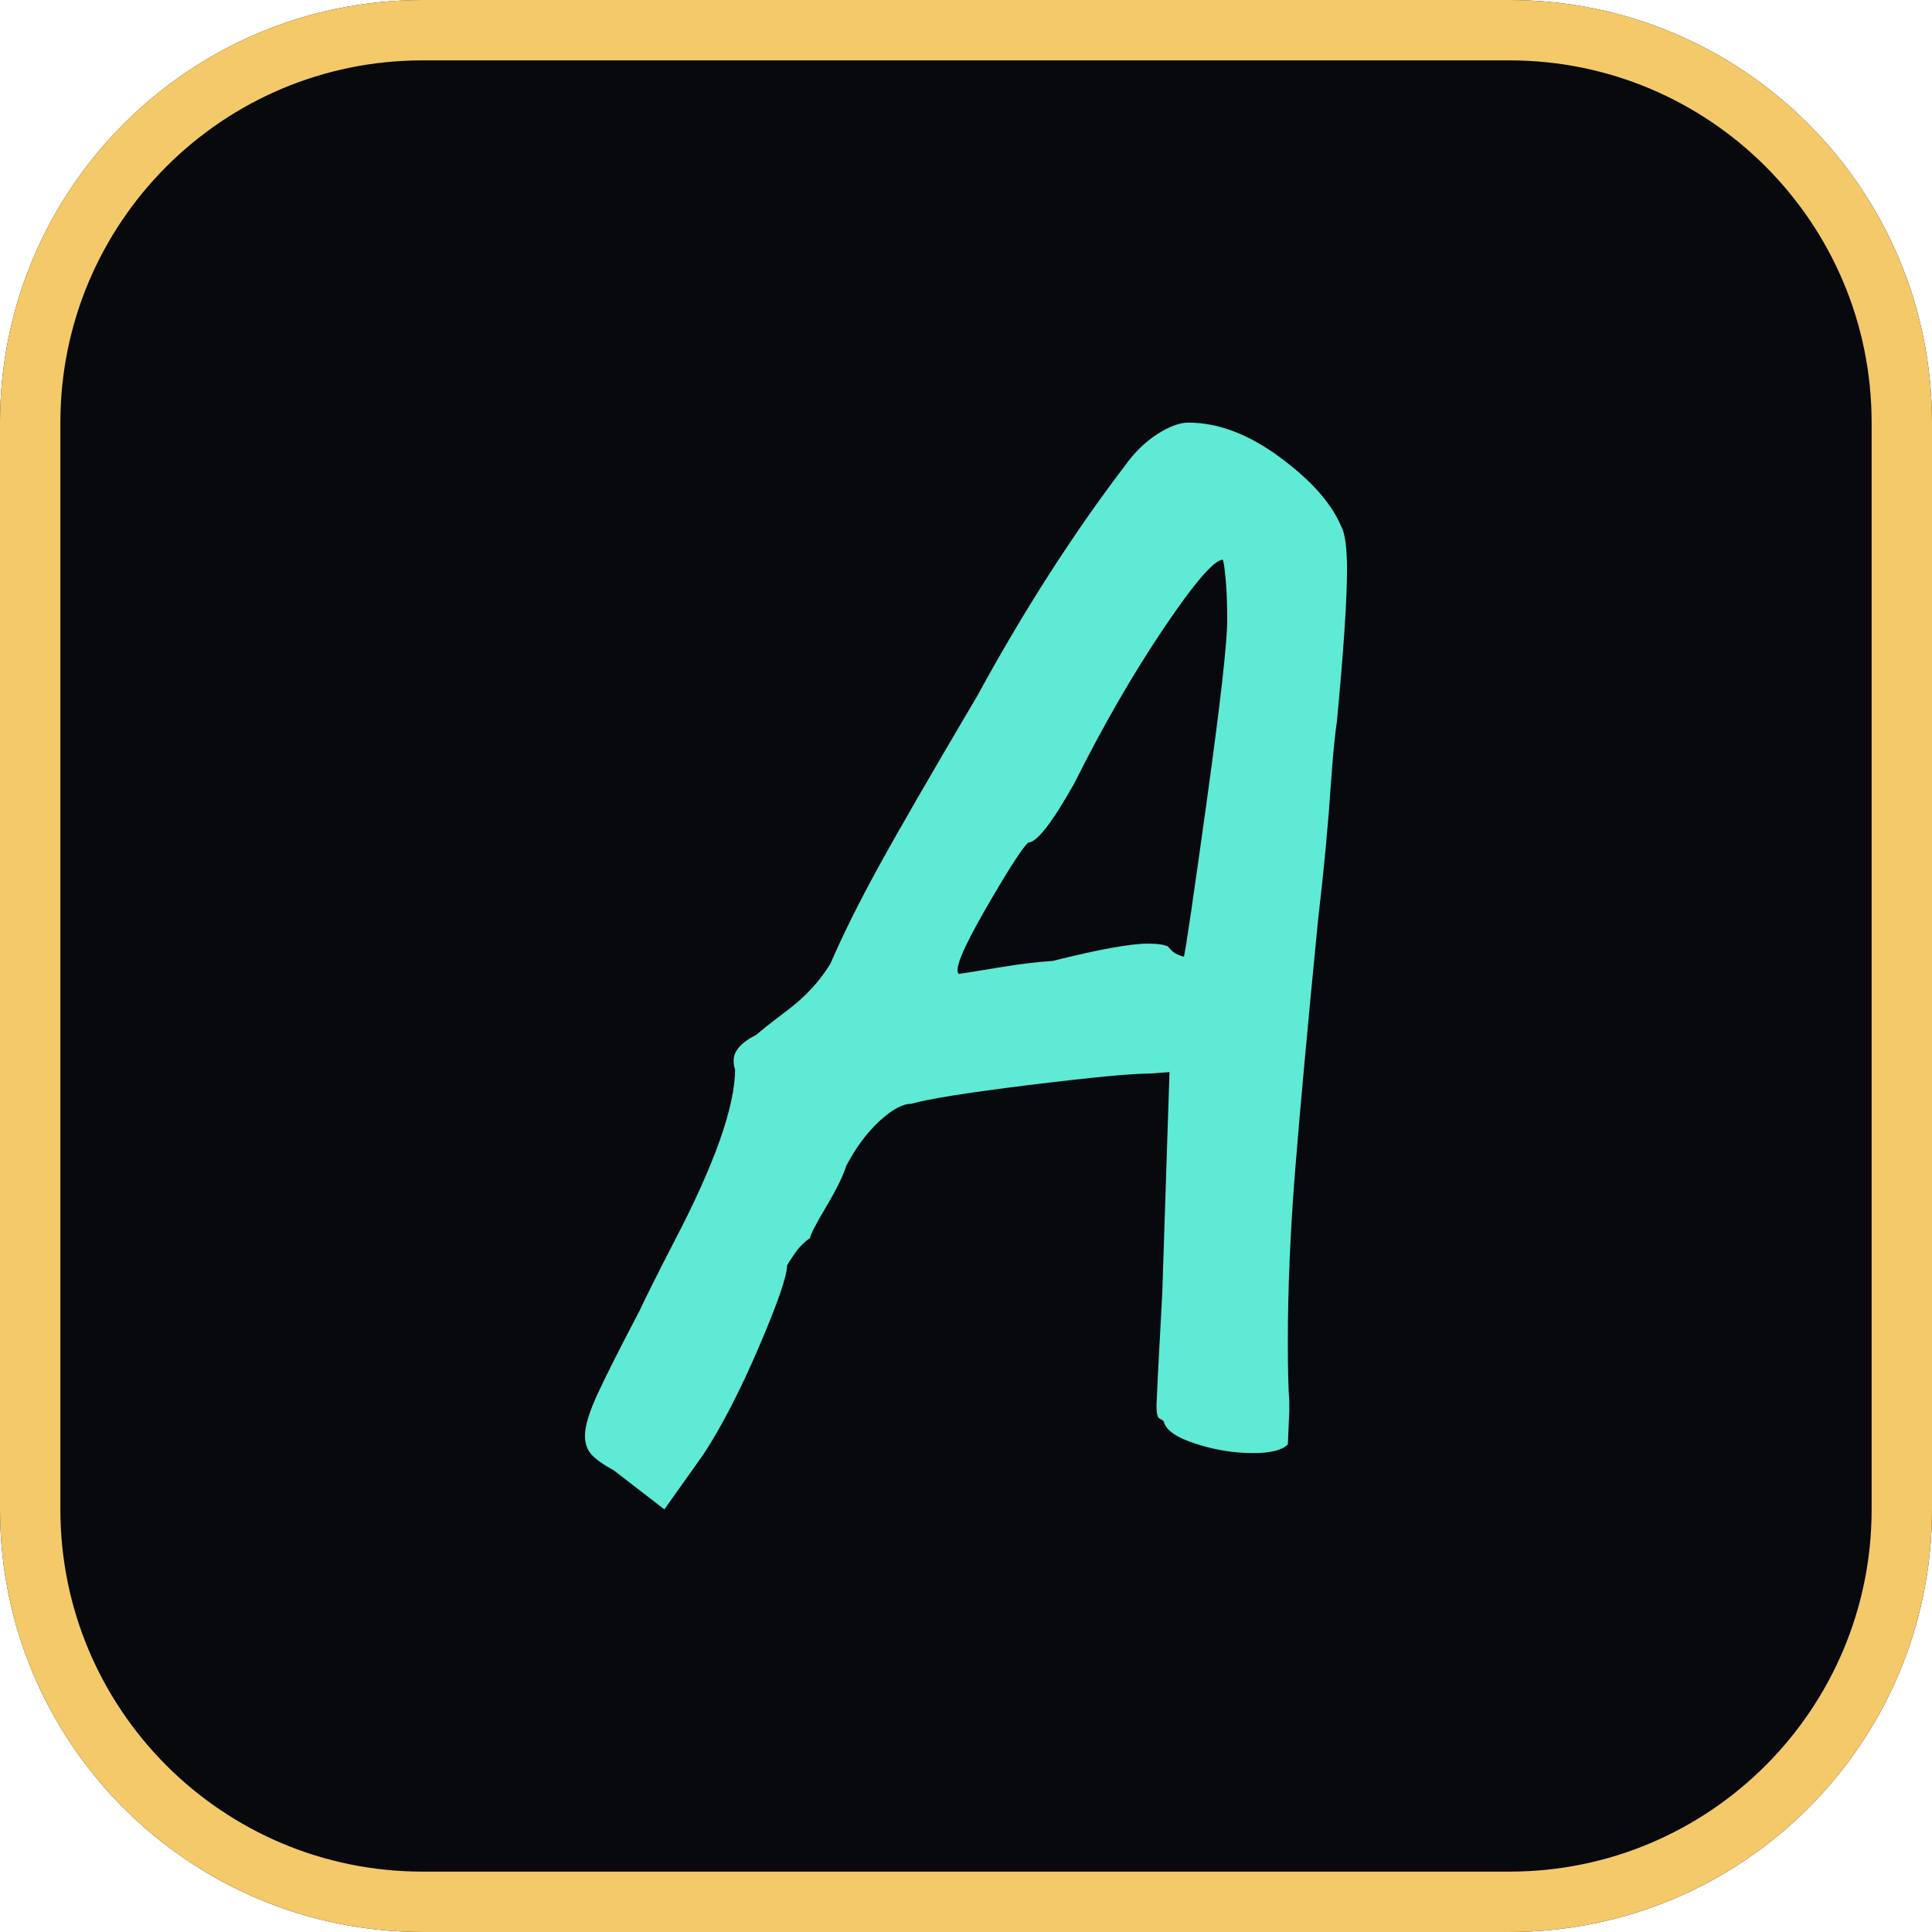
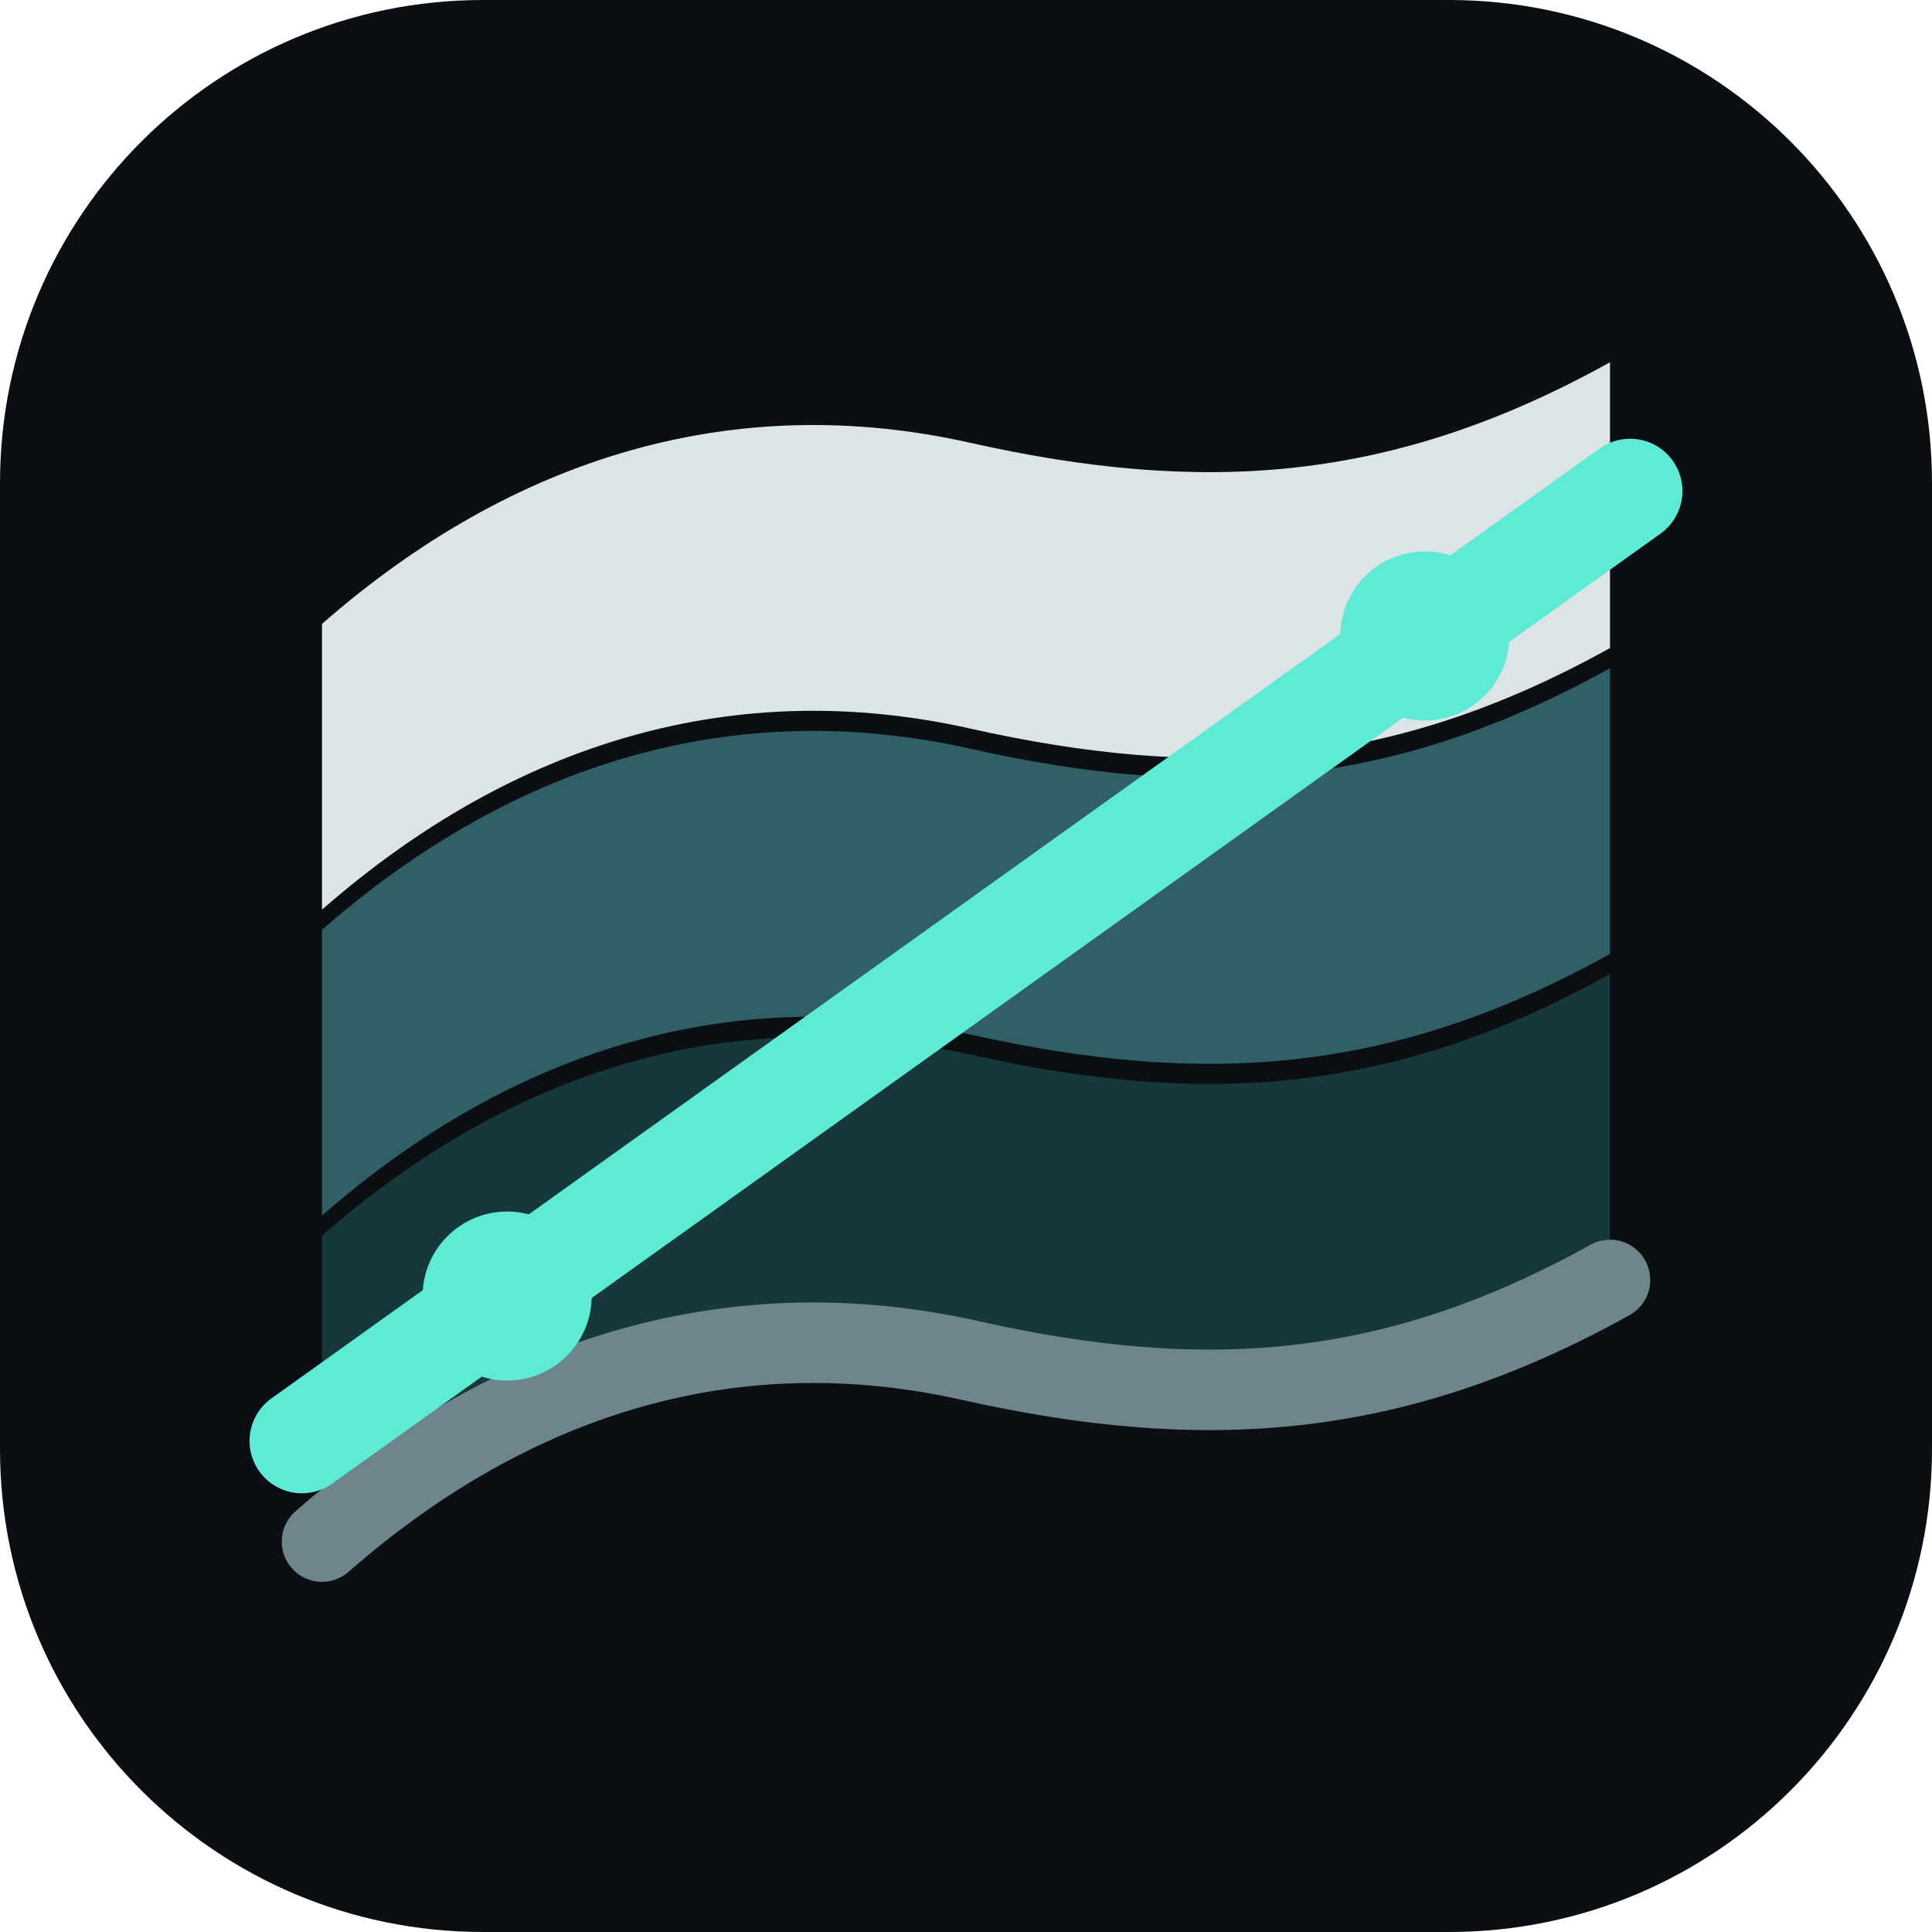
- <svg xmlns="http://www.w3.org/2000/svg" viewBox="0 0 64 64">
-   <rect width="64" height="64" rx="14" fill="#07090d" />
-   <rect x="1" y="1" width="62" height="62" rx="13" fill="none" stroke="#f3c969" stroke-width="2" />
-   <g transform="matrix(0.04780876,0,0,-0.04780876,17.41833,47.13147)">
-     <path d="M61 -33Q50 -27 45.5 -22Q41 -17 41 -9Q41 1 49.5 19.5Q58 38 79 78Q85 91 102 124Q145 206 145 245Q144 247 144 251Q144 261 160 269Q163 272 181.5 286Q200 300 211 318Q224 348 244 384.5Q264 421 313 504Q361 592 415 663Q425 677 437.5 685Q450 693 459 693Q490 693 522.5 669Q555 645 565 621Q569 614 569 591Q569 560 562 486Q560 473 558 445Q555 400 549 349Q538 237 533 174Q528 111 528 56Q528 28 529 15L529 8L528 -15Q522 -21 504 -21Q484 -21 464 -14.5Q444 -8 442 1Q441 2 439 3Q437 4 437 12L438 34L441 90L446 243L433 242Q413 242 348.5 234Q284 226 267 221Q258 221 245 209Q232 197 222 178Q219 168 208 149.5Q197 131 197 128Q191 124 186.5 117.5Q182 111 181 109Q181 98 161.5 52.5Q142 7 123 -22L96 -60ZM300 311Q307 312 328 315.5Q349 319 365 320Q413 332 431 332Q441 332 445 330Q448 326 451.5 324.5Q455 323 456 323Q458 331 472 432Q486 533 486 556Q486 572 485 583.5Q484 595 483 598Q474 598 442 550.5Q410 503 380 443Q357 402 348 402Q341 395 318 355Q295 315 300 311Z" fill="#5eead4" />
-   </g>
+ <svg xmlns="http://www.w3.org/2000/svg" viewBox="0 0 48 48">
+   <rect width="48" height="48" rx="12" fill="#0b0f14" />
+   <path d="M8 15.5c4.8-4.2 10.3-5.8 16.1-4.5 5.8 1.3 10.5 1 15.9-2v7.1c-5.4 3-10.1 3.3-15.9 2-5.8-1.3-11.3.3-16.1 4.5v-7.1Z" fill="#dce4e7" />
+   <path d="M8 23.1c4.8-4.2 10.3-5.8 16.1-4.5 5.8 1.3 10.5 1 15.9-2v7.1c-5.4 3-10.1 3.3-15.9 2-5.8-1.3-11.3.3-16.1 4.5v-7.1Z" fill="#315f66" />
+   <path d="M8 30.7c4.8-4.2 10.3-5.8 16.1-4.5 5.8 1.3 10.5 1 15.9-2v7.1c-5.4 3-10.1 3.3-15.9 2-5.8-1.3-11.3.3-16.1 4.5v-7.1Z" fill="#16383b" />
+   <path d="M8 38.3c4.8-4.2 10.3-5.8 16.1-4.5 5.8 1.3 10.5 1 15.9-2" fill="none" stroke="#6e858c" stroke-linecap="round" stroke-width="2" />
+   <path d="M7.5 35.8 40.5 12.2" fill="none" stroke="#5eead4" stroke-linecap="round" stroke-width="2.6" />
+   <circle cx="12.6" cy="32.2" r="2.1" fill="#5eead4" />
+   <circle cx="35.4" cy="15.8" r="2.1" fill="#5eead4" />
</svg>
